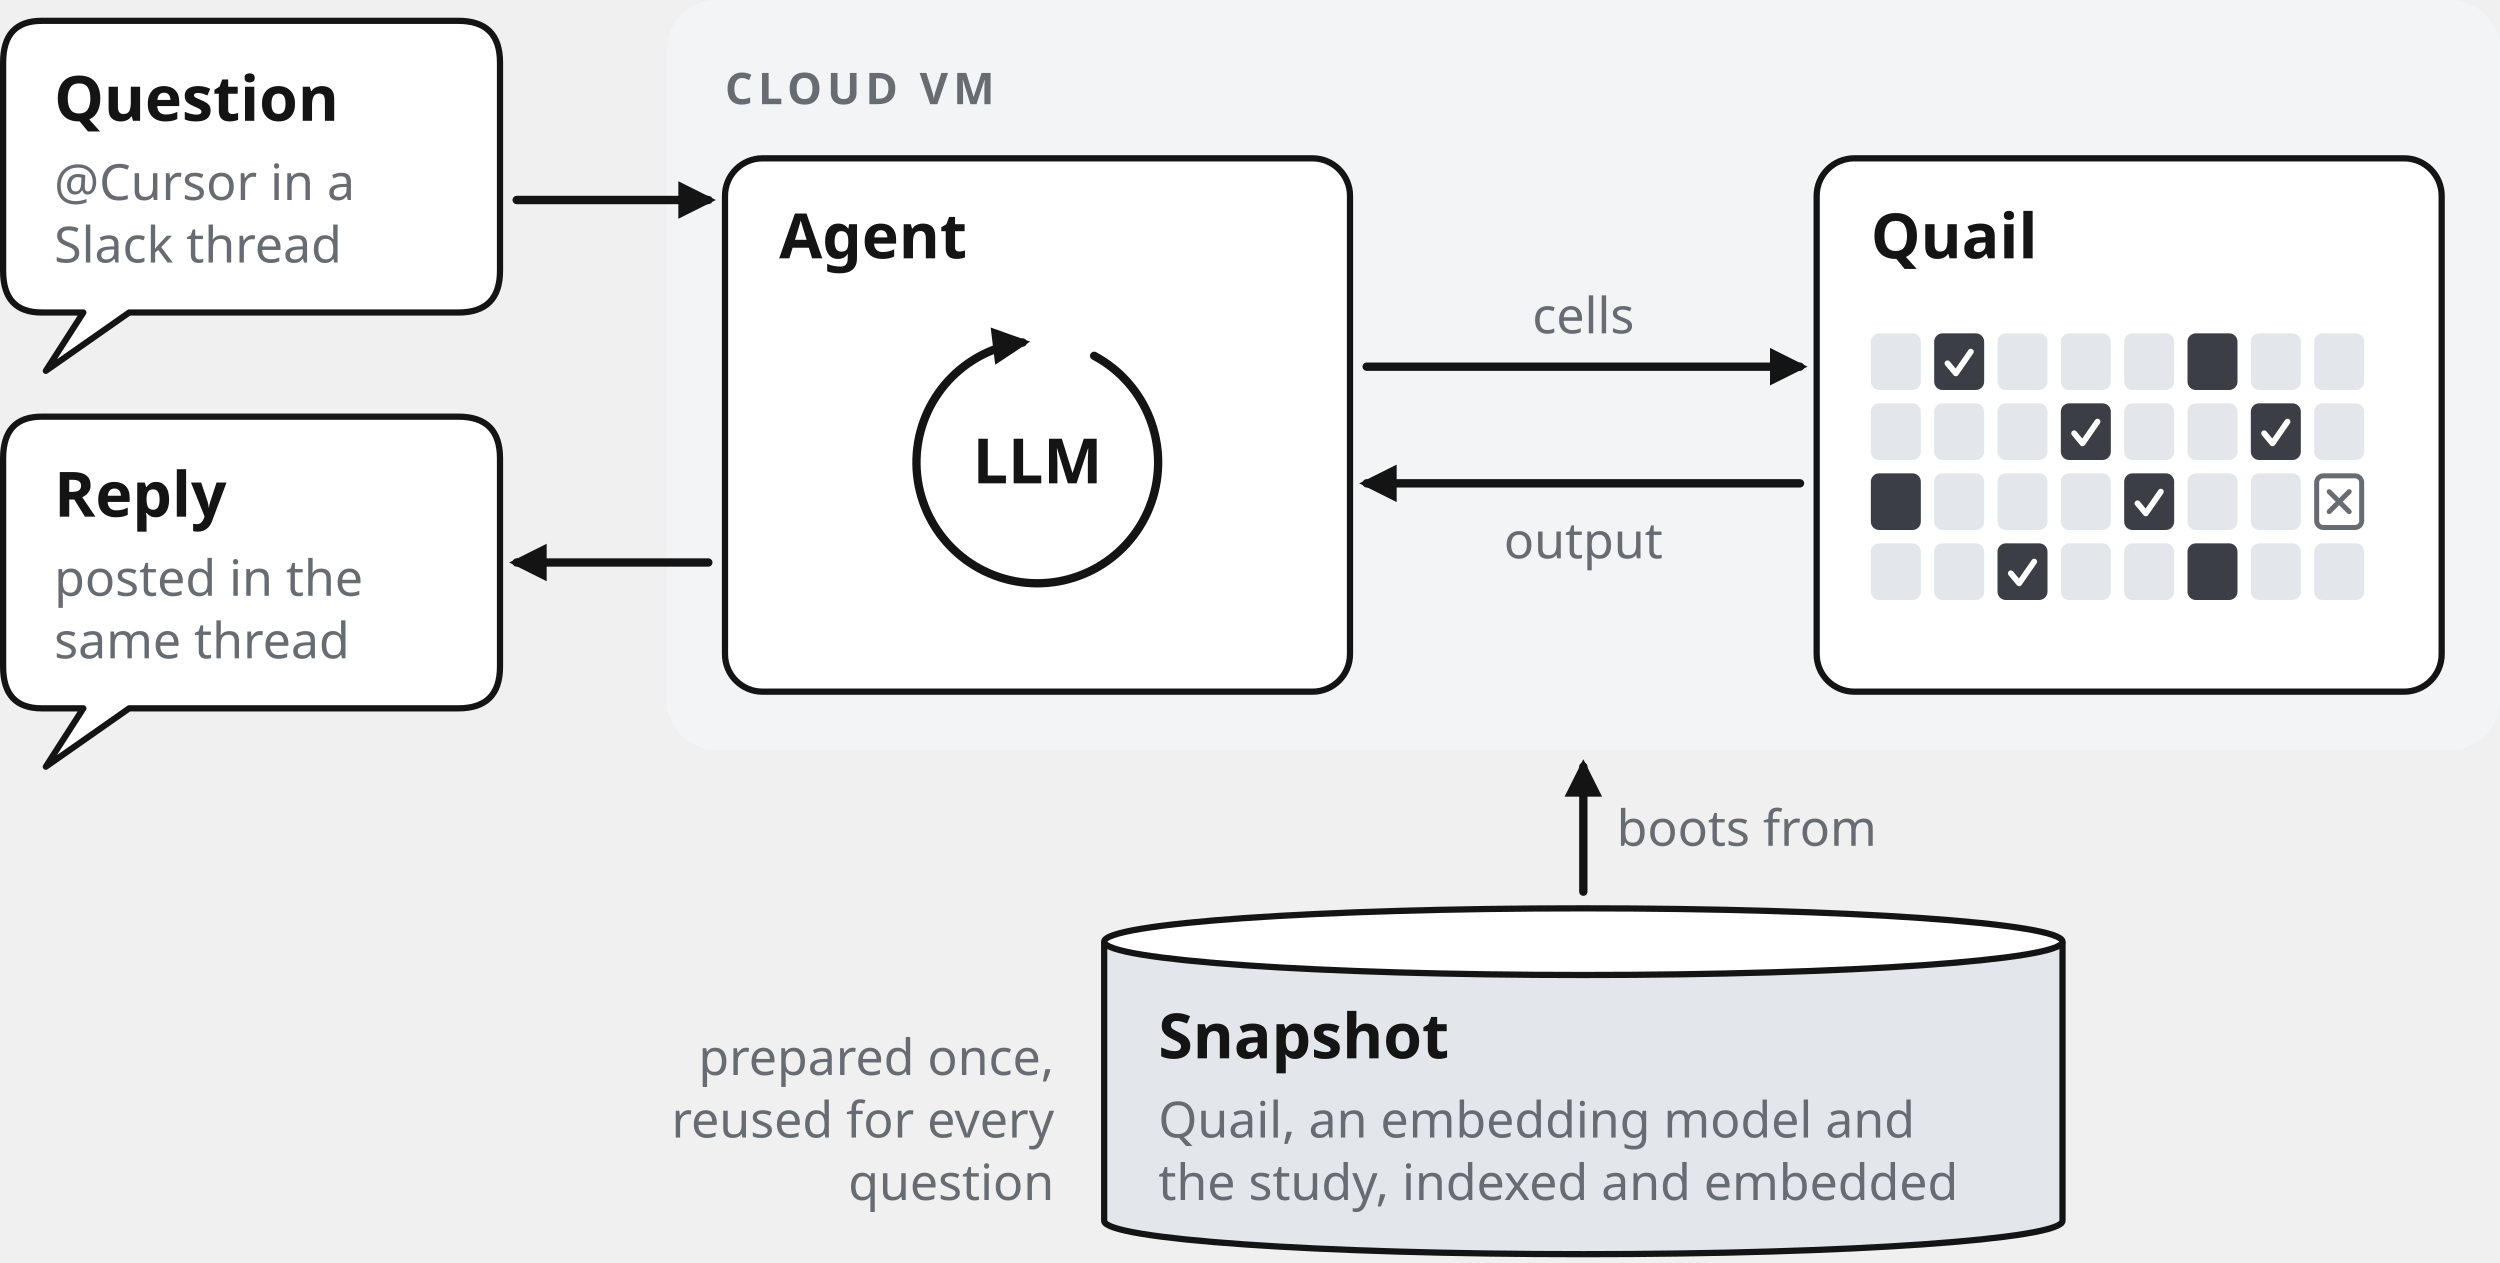
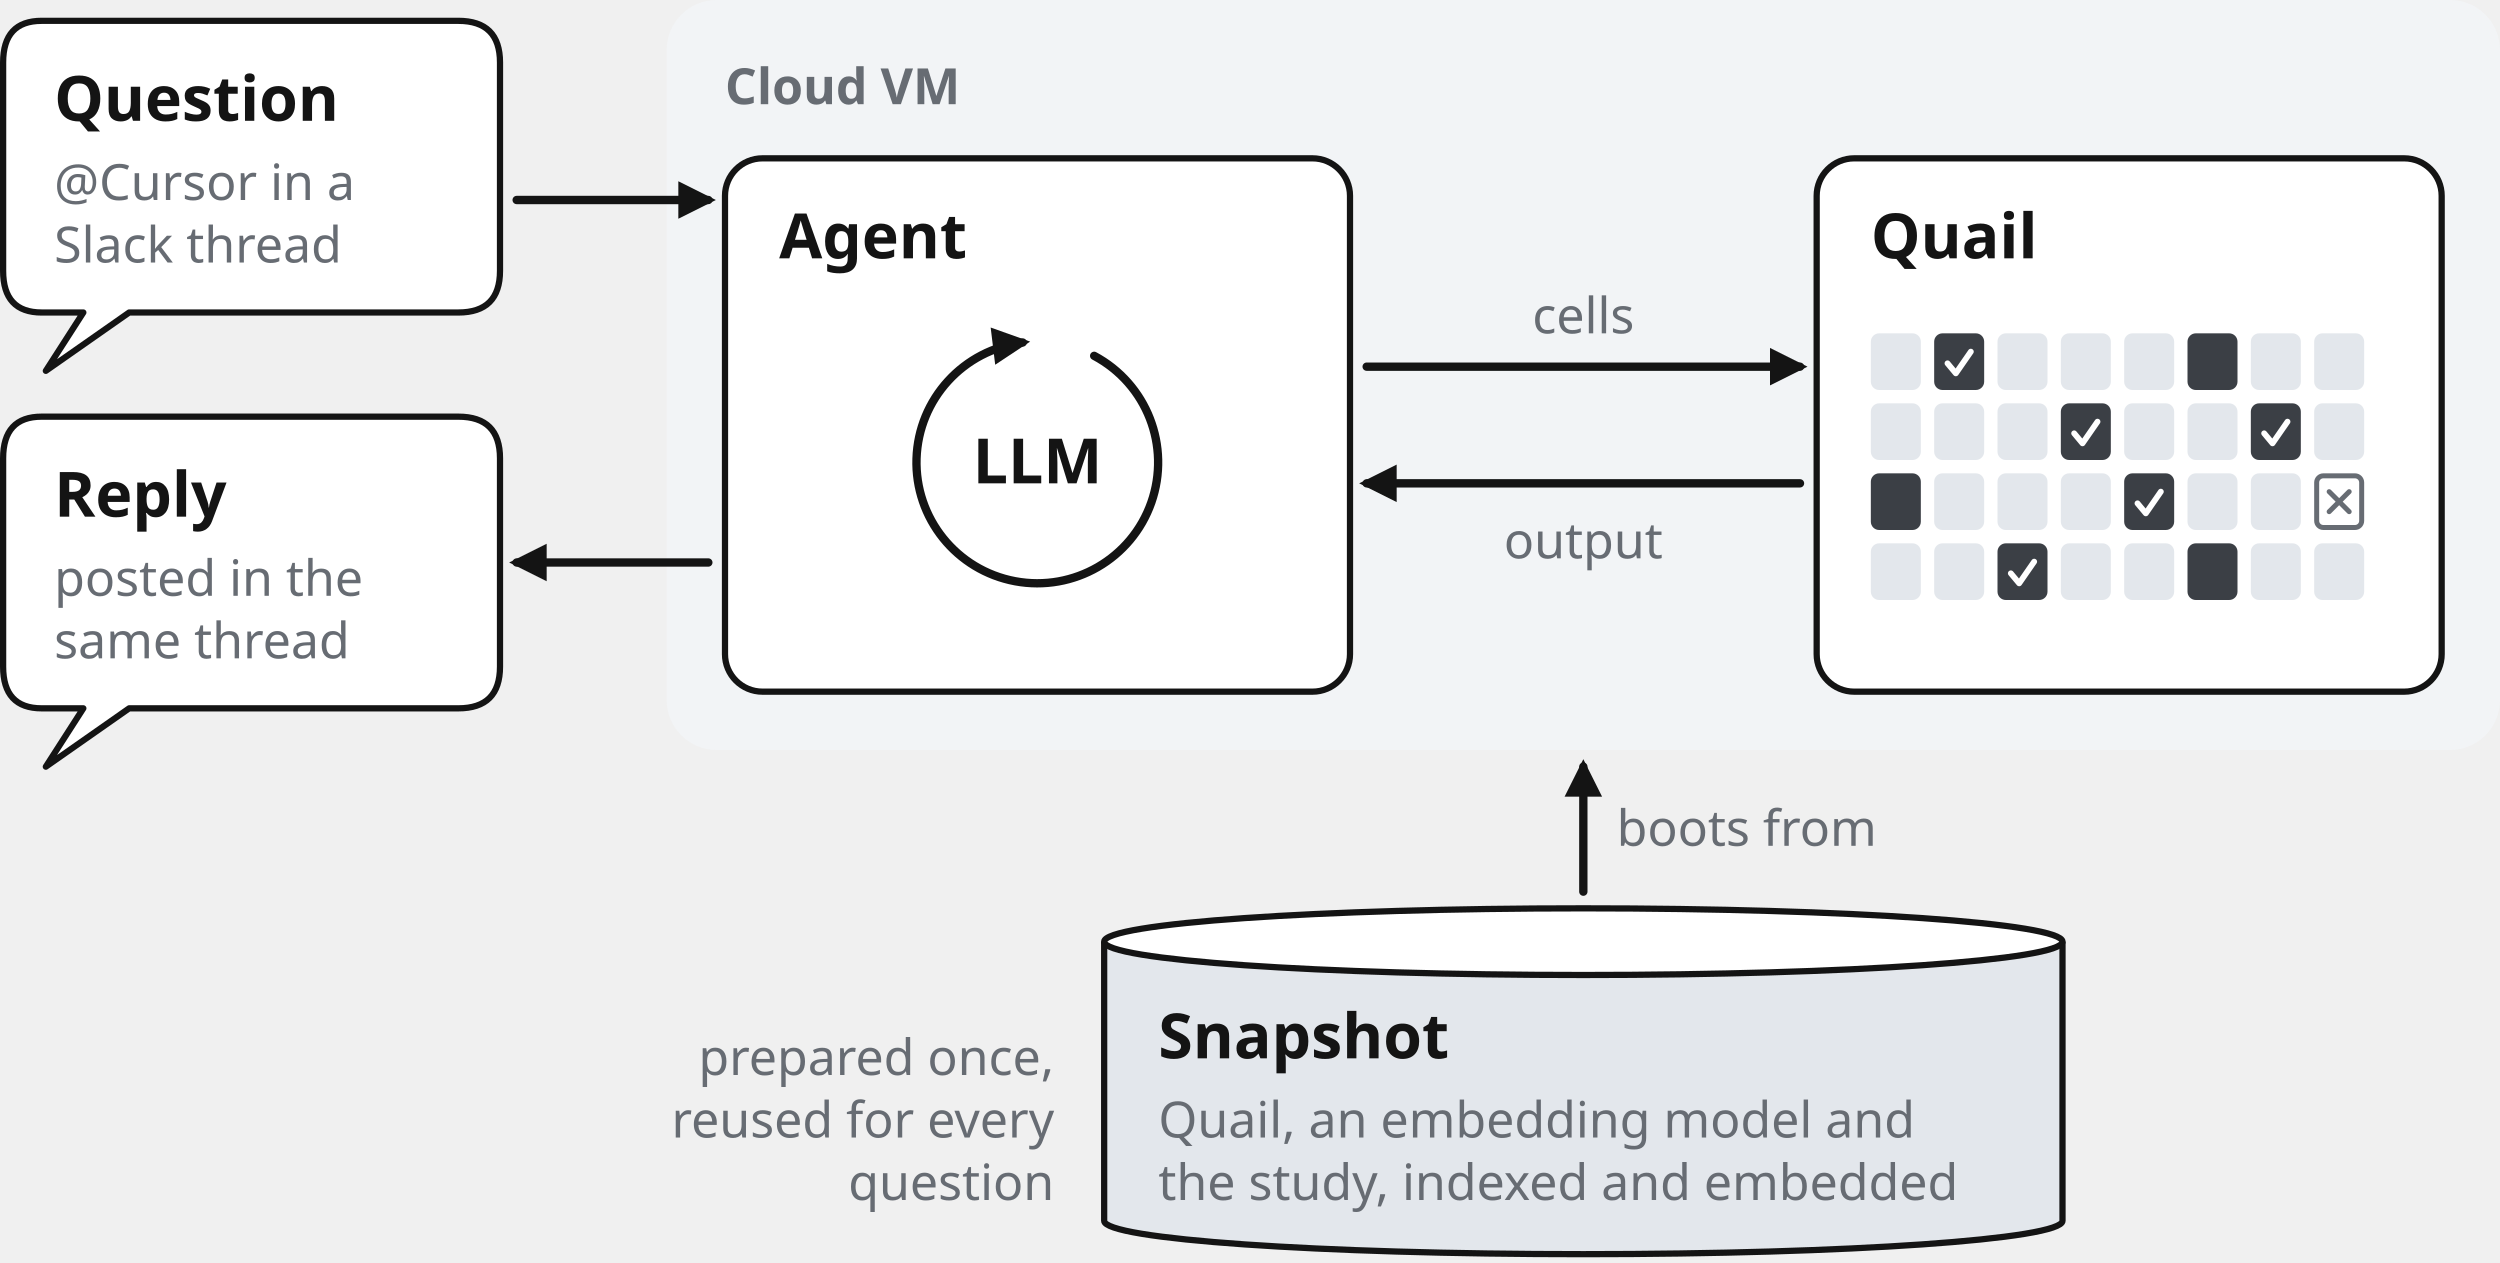
<svg xmlns="http://www.w3.org/2000/svg" viewBox="0 0 1200 606" width="1200" height="606">
  <style>
    text { font-family: 'Source Sans 3', sans-serif; fill: #141414; }
    .h { font-size: 30px; font-weight: 700; }
    .b { font-size: 25px; }
    .s { font-size: 24px; fill: #676C73; }
-     .cap { font-size: 21px; font-weight: 700; letter-spacing: 2.5px; fill: #676C73; }
+     .cap { font-size: 24px; font-weight: 700; fill: #676C73; }
    .m { font-family: 'Source Code Pro', monospace; font-size: 24px; font-weight: 500; font-variant-ligatures: none; }
    .ln { fill: none; stroke: #141414; stroke-width: 4; stroke-linecap: round; stroke-linejoin: round; }
  </style>
  <defs>
    <marker id="a" viewBox="0 0 10 10" refX="8" refY="5" markerWidth="4.5" markerHeight="4.5" orient="auto-start-reverse">
      <path d="M0,0 L10,5 L0,10 z" fill="#141414" />
    </marker>
  </defs>
  <rect x="320" y="0" width="880" height="360" rx="24" fill="#F2F4F6" />
-   <text class="cap" x="348" y="50">CLOUD VM</text>
+   <text class="cap" x="348" y="50">Cloud VM</text>
  <rect x="348" y="76" width="300" height="256" rx="18" fill="#fff" stroke="#141414" stroke-width="3" />
  <text class="h" x="374" y="124" style="font-size:30px">Agent</text>
  <path class="ln" d="M525.2,170.8 A58,58 0 1 1 490.9,164.4" marker-end="url(#a)" style="stroke-width:4" />
  <text class="h" x="498" y="232" text-anchor="middle" style="font-size:30px">LLM</text>
  <rect x="872" y="76" width="300" height="256" rx="18" fill="#fff" stroke="#141414" stroke-width="3" />
  <text class="h" x="898" y="124" style="font-size:30px">Quail</text>
  <g transform="translate(898,160) scale(0.8)">
    <rect x="0" y="0" width="30" height="34" rx="5" fill="#E3E7EC" />
    <rect x="38" y="0" width="30" height="34" rx="5" fill="#3B3F45" />
    <path d="M46,18 L51,24 L60,11" fill="none" stroke="#fff" stroke-width="3.5" stroke-linecap="round" stroke-linejoin="round" />
    <rect x="76" y="0" width="30" height="34" rx="5" fill="#E3E7EC" />
    <rect x="114" y="0" width="30" height="34" rx="5" fill="#E3E7EC" />
    <rect x="152" y="0" width="30" height="34" rx="5" fill="#E3E7EC" />
    <rect x="190" y="0" width="30" height="34" rx="5" fill="#3B3F45" />
    <rect x="228" y="0" width="30" height="34" rx="5" fill="#E3E7EC" />
    <rect x="266" y="0" width="30" height="34" rx="5" fill="#E3E7EC" />
    <rect x="0" y="42" width="30" height="34" rx="5" fill="#E3E7EC" />
    <rect x="38" y="42" width="30" height="34" rx="5" fill="#E3E7EC" />
    <rect x="76" y="42" width="30" height="34" rx="5" fill="#E3E7EC" />
    <rect x="114" y="42" width="30" height="34" rx="5" fill="#3B3F45" />
    <path d="M122,60 L127,66 L136,53" fill="none" stroke="#fff" stroke-width="3.5" stroke-linecap="round" stroke-linejoin="round" />
    <rect x="152" y="42" width="30" height="34" rx="5" fill="#E3E7EC" />
    <rect x="190" y="42" width="30" height="34" rx="5" fill="#E3E7EC" />
    <rect x="228" y="42" width="30" height="34" rx="5" fill="#3B3F45" />
    <path d="M236,60 L241,66 L250,53" fill="none" stroke="#fff" stroke-width="3.5" stroke-linecap="round" stroke-linejoin="round" />
    <rect x="266" y="42" width="30" height="34" rx="5" fill="#E3E7EC" />
    <rect x="0" y="84" width="30" height="34" rx="5" fill="#3B3F45" />
    <rect x="38" y="84" width="30" height="34" rx="5" fill="#E3E7EC" />
    <rect x="76" y="84" width="30" height="34" rx="5" fill="#E3E7EC" />
    <rect x="114" y="84" width="30" height="34" rx="5" fill="#E3E7EC" />
    <rect x="152" y="84" width="30" height="34" rx="5" fill="#3B3F45" />
    <path d="M160,102 L165,108 L174,95" fill="none" stroke="#fff" stroke-width="3.5" stroke-linecap="round" stroke-linejoin="round" />
    <rect x="190" y="84" width="30" height="34" rx="5" fill="#E3E7EC" />
    <rect x="228" y="84" width="30" height="34" rx="5" fill="#E3E7EC" />
    <rect x="267.5" y="85.5" width="27" height="31" rx="4" fill="#fff" stroke="#676C73" stroke-width="3" />
    <path d="M275,95 L287,107 M287,95 L275,107" stroke="#676C73" stroke-width="3" stroke-linecap="round" />
    <rect x="0" y="126" width="30" height="34" rx="5" fill="#E3E7EC" />
    <rect x="38" y="126" width="30" height="34" rx="5" fill="#E3E7EC" />
    <rect x="76" y="126" width="30" height="34" rx="5" fill="#3B3F45" />
    <path d="M84,144 L89,150 L98,137" fill="none" stroke="#fff" stroke-width="3.5" stroke-linecap="round" stroke-linejoin="round" />
    <rect x="114" y="126" width="30" height="34" rx="5" fill="#E3E7EC" />
    <rect x="152" y="126" width="30" height="34" rx="5" fill="#E3E7EC" />
    <rect x="190" y="126" width="30" height="34" rx="5" fill="#3B3F45" />
    <rect x="228" y="126" width="30" height="34" rx="5" fill="#E3E7EC" />
    <rect x="266" y="126" width="30" height="34" rx="5" fill="#E3E7EC" />
  </g>
  <path class="ln" d="M656,176 L864,176" marker-end="url(#a)" />
  <text class="s" x="760" y="160" text-anchor="middle">cells</text>
  <path class="ln" d="M864,232 L656,232" marker-end="url(#a)" />
  <text class="s" x="760" y="268" text-anchor="middle">output</text>
  <path d="M20,10 H220 Q240,10 240,30 V130 Q240,150 220,150 H62 L22,178 L40,150 H20 Q1.5,150 1.5,130 V30 Q1.5,10 20,10 Z" fill="#fff" stroke="#141414" stroke-width="3" stroke-linejoin="round" />
  <text class="h" x="26" y="58" style="font-size:30px">Question</text>
  <text class="s" x="26" y="96">@Cursor in a</text>
  <text class="s" x="26" y="126">Slack thread</text>
  <path class="ln" d="M248,96 L340,96" marker-end="url(#a)" />
  <path d="M20,200 H220 Q240,200 240,220 V320 Q240,340 220,340 H62 L22,368 L40,340 H20 Q1.5,340 1.5,320 V220 Q1.5,200 20,200 Z" fill="#fff" stroke="#141414" stroke-width="3" stroke-linejoin="round" />
  <text class="h" x="26" y="248" style="font-size:30px">Reply</text>
  <text class="s" x="26" y="286">posted in the</text>
  <text class="s" x="26" y="316">same thread</text>
  <path class="ln" d="M340,270 L248,270" marker-end="url(#a)" />
  <path class="ln" d="M760.0,428 L760.0,368" marker-end="url(#a)" />
  <text class="s" x="776" y="406">boots from</text>
  <path d="M530.0,452 V586 A230.0,16 0 0 0 990.0,586 V452" fill="#E3E7EC" stroke="#141414" stroke-width="3" />
  <ellipse cx="760.0" cy="452" rx="230.0" ry="16" fill="#fff" stroke="#141414" stroke-width="3" />
  <text class="h" x="556" y="508" style="font-size:30px">Snapshot</text>
  <text class="s" x="556" y="546">Quail, an embedding model and</text>
  <text class="s" x="556" y="576">the study, indexed and embedded</text>
  <text class="s" x="506" y="516" text-anchor="end">prepared once,</text>
  <text class="s" x="506" y="546" text-anchor="end">reused for every</text>
  <text class="s" x="506" y="576" text-anchor="end">question</text>
</svg>
